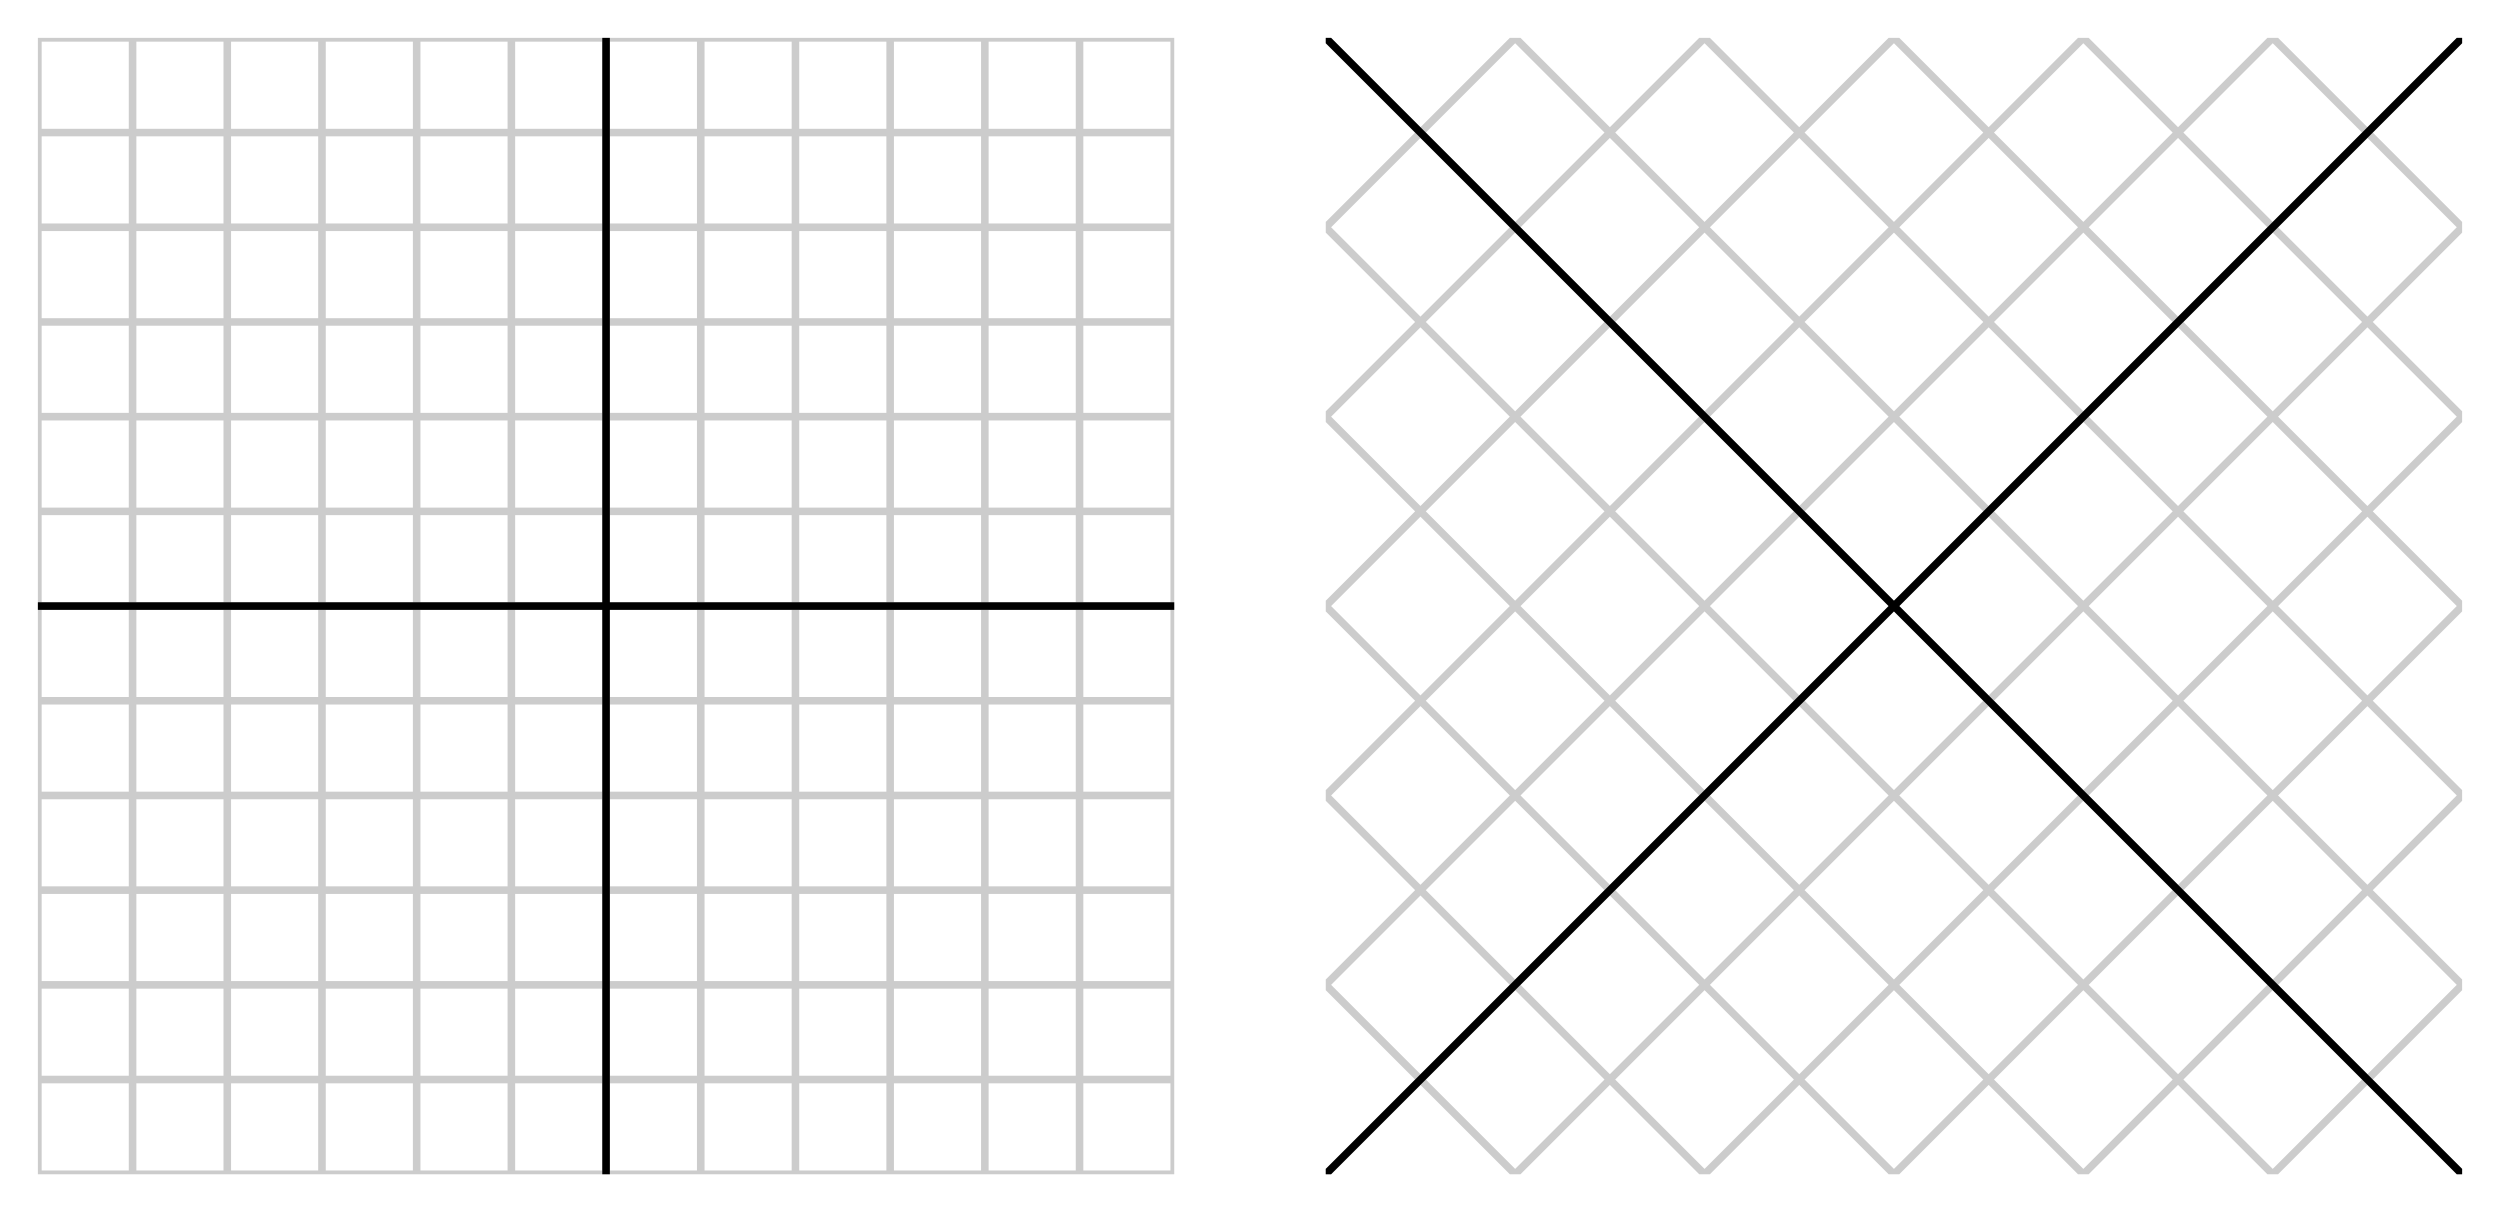
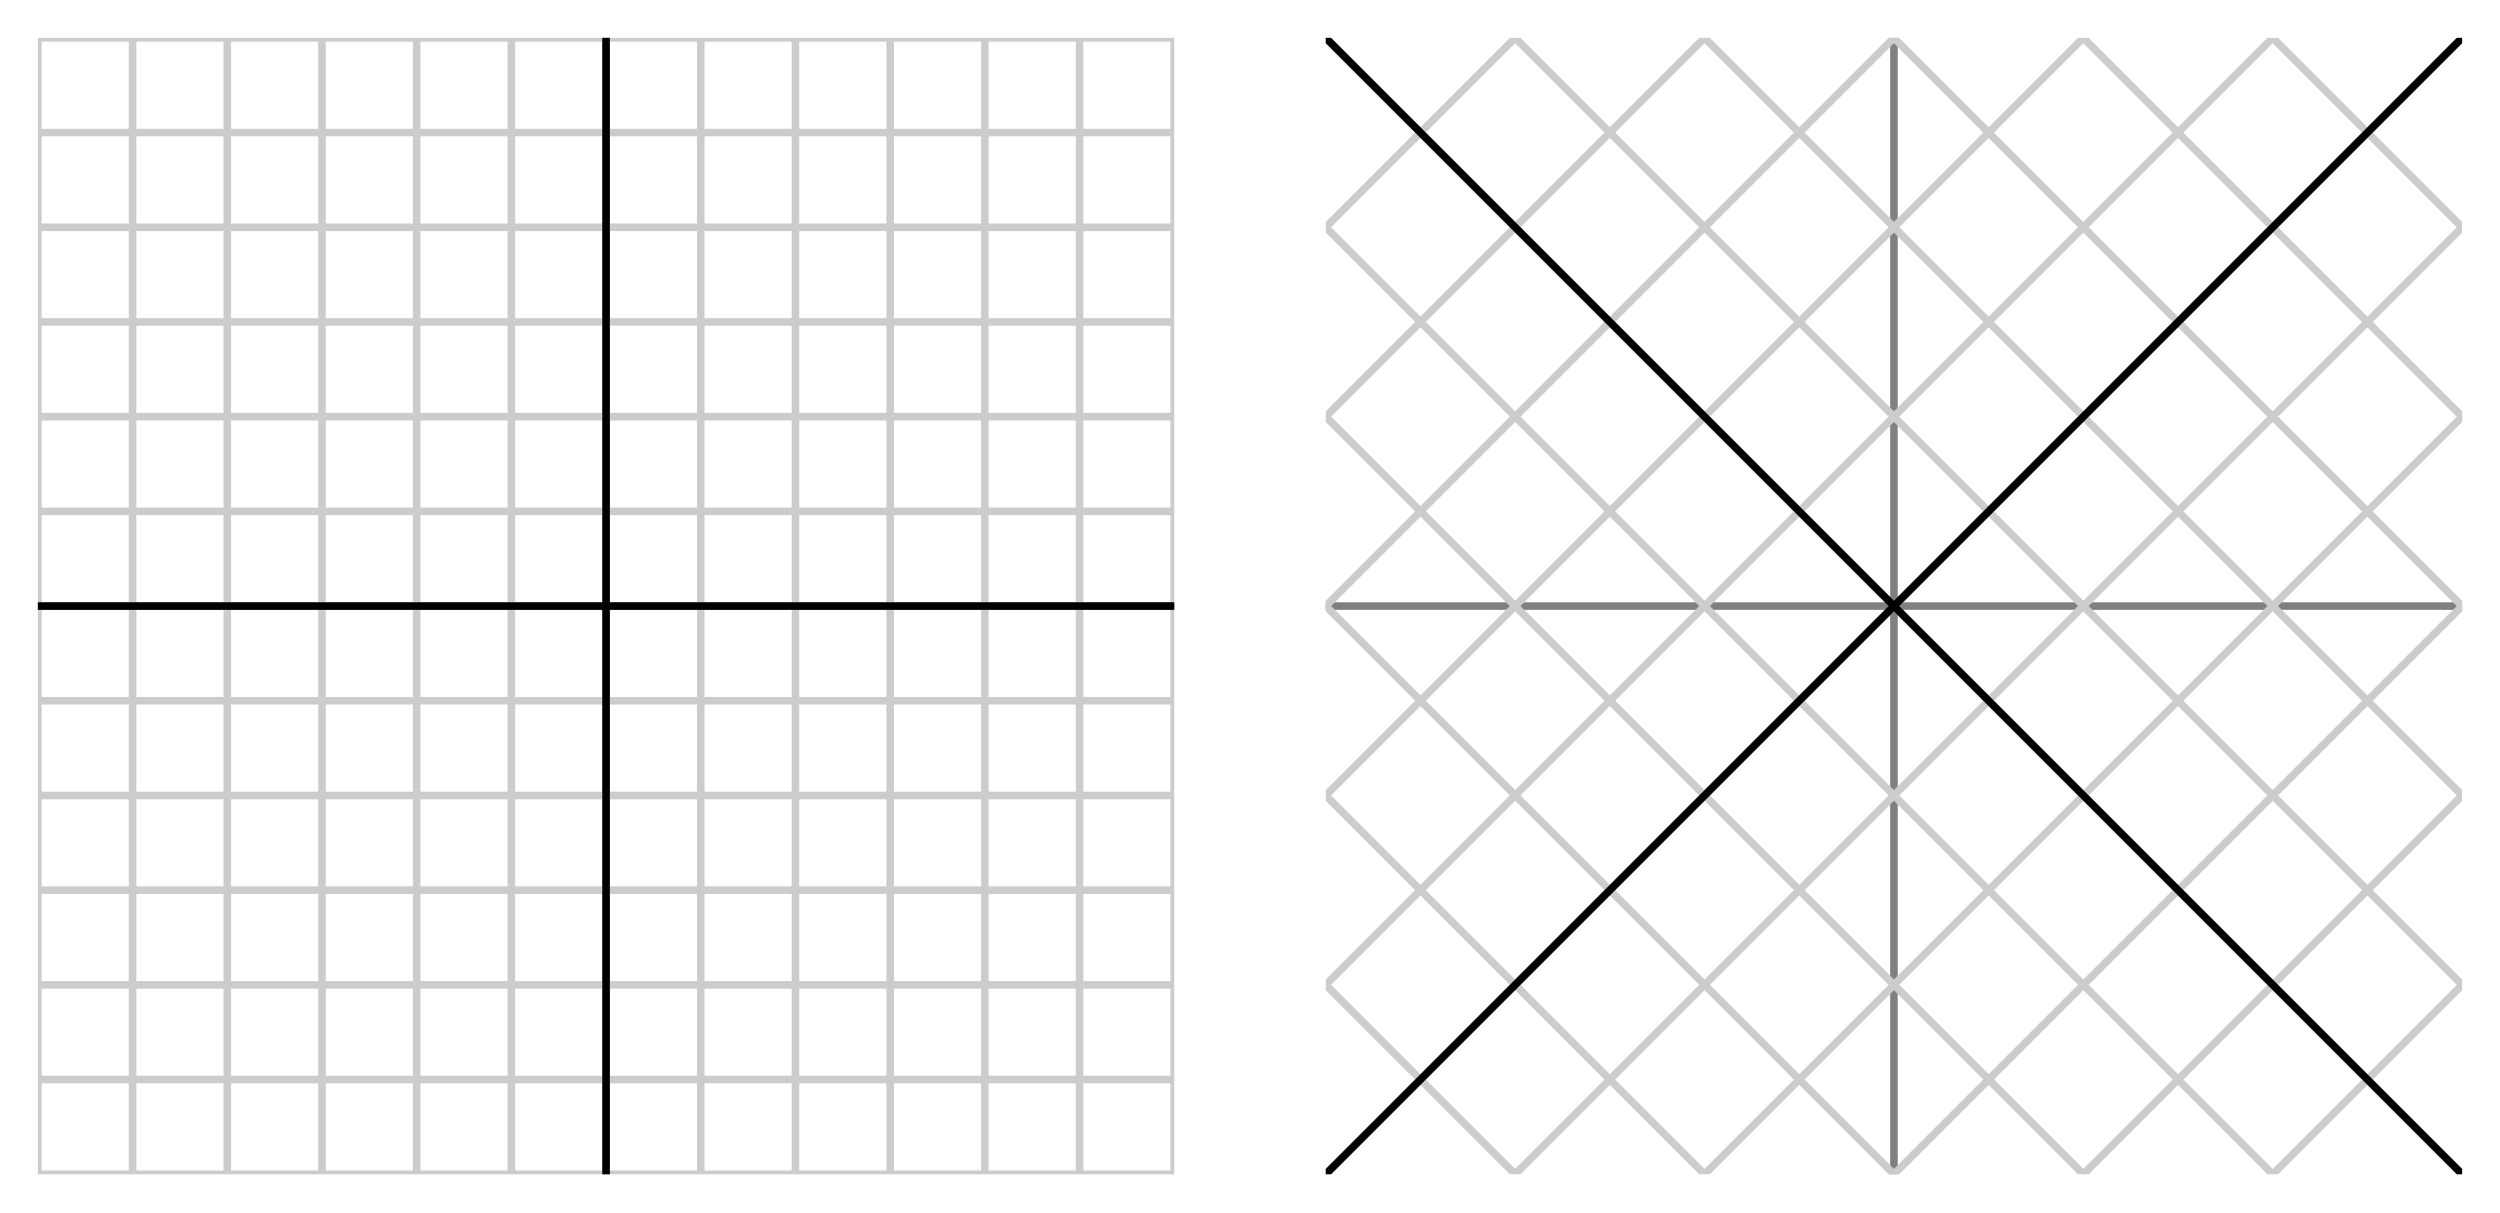
<svg xmlns="http://www.w3.org/2000/svg" width="330pt" height="160pt" viewBox="0 0 330 160" version="1.1">
  <defs>
    <clipPath id="clip1">
      <path d="M 5 5 L 155 5 L 155 155 L 5 155 Z M 5 5 " />
    </clipPath>
    <clipPath id="clip2">
      <path d="M 175 5 L 325 5 L 325 155 L 175 155 Z M 175 5 " />
    </clipPath>
  </defs>
  <g id="surface1">
+     <path style="fill:none;stroke-width:10;stroke-linecap:butt;stroke-linejoin:miter;stroke:rgb(50%,50%,50%);stroke-opacity:1;stroke-miterlimit:10;" d="M 50 800 L 1550 800 M 800 50 L 800 1550 " transform="matrix(0.1,0,0,-0.1,0,160)" />
    <g clip-path="url(#clip1)" clip-rule="nonzero">
      <path style="fill:none;stroke-width:10;stroke-linecap:butt;stroke-linejoin:miter;stroke:rgb(80.077%,80.077%,80.077%);stroke-opacity:1;stroke-miterlimit:10;" d="M -450 -450 L -450 2050 M -325 -450 L -325 2050 M -200 -450 L -200 2050 M -75 -450 L -75 2050 M 50 -450 L 50 2050 M 175 -450 L 175 2050 M 300 -450 L 300 2050 M 425 -450 L 425 2050 M 550 -450 L 550 2050 M 675 -450 L 675 2050 M 800 -450 L 800 2050 M 925 -450 L 925 2050 M 1050 -450 L 1050 2050 M 1175 -450 L 1175 2050 M 1300 -450 L 1300 2050 M 1425 -450 L 1425 2050 M 1550 -450 L 1550 2050 M 1675 -450 L 1675 2050 M 1800 -450 L 1800 2050 M 1925 -450 L 1925 2050 M 2050 -450 L 2050 2050 M -450 -450 L 2050 -450 M -450 -325 L 2050 -325 M -450 -200 L 2050 -200 M -450 -75 L 2050 -75 M -450 50 L 2050 50 M -450 175 L 2050 175 M -450 300 L 2050 300 M -450 425 L 2050 425 M -450 550 L 2050 550 M -450 675 L 2050 675 M -450 800 L 2050 800 M -450 925 L 2050 925 M -450 1050 L 2050 1050 M -450 1175 L 2050 1175 M -450 1300 L 2050 1300 M -450 1425 L 2050 1425 M -450 1550 L 2050 1550 M -450 1675 L 2050 1675 M -450 1800 L 2050 1800 M -450 1925 L 2050 1925 M -450 2050 L 2050 2050 M -450 -450 L 2050 -450 L 2050 2050 L -450 2050 Z M -450 -450 " transform="matrix(0.1,0,0,-0.1,0,160)" />
      <path style="fill:none;stroke-width:10;stroke-linecap:butt;stroke-linejoin:miter;stroke:rgb(0%,0%,0%);stroke-opacity:1;stroke-miterlimit:10;" d="M 50 800 L 1550 800 M 800 50 L 800 1550 " transform="matrix(0.1,0,0,-0.1,0,160)" />
    </g>
+     <path style="fill:none;stroke-width:10;stroke-linecap:butt;stroke-linejoin:miter;stroke:rgb(50%,50%,50%);stroke-opacity:1;stroke-miterlimit:10;" d="M 1750 800 L 3250 800 M 2500 50 L 2500 1550 " transform="matrix(0.1,0,0,-0.1,0,160)" />
    <g clip-path="url(#clip2)" clip-rule="nonzero">
      <path style="fill:none;stroke-width:10;stroke-linecap:butt;stroke-linejoin:miter;stroke:rgb(80.077%,80.077%,80.077%);stroke-opacity:1;stroke-miterlimit:10;" d="M 2500 -1700 L 0 800 M 2625 -1575 L 125 925 M 2750 -1450 L 250 1050 M 2875 -1325 L 375 1175 M 3000 -1200 L 500 1300 M 3125 -1075 L 625 1425 M 3250 -950 L 750 1550 M 3375 -825 L 875 1675 M 3500 -700 L 1000 1800 M 3625 -575 L 1125 1925 M 3750 -450 L 1250 2050 M 3875 -325 L 1375 2175 M 4000 -200 L 1500 2300 M 4125 -75 L 1625 2425 M 4250 50 L 1750 2550 M 4375 175 L 1875 2675 M 4500 300 L 2000 2800 M 4625 425 L 2125 2925 M 4750 550 L 2250 3050 M 4875 675 L 2375 3175 M 5000 800 L 2500 3300 M 2500 -1700 L 5000 800 M 2375 -1575 L 4875 925 M 2250 -1450 L 4750 1050 M 2125 -1325 L 4625 1175 M 2000 -1200 L 4500 1300 M 1875 -1075 L 4375 1425 M 1750 -950 L 4250 1550 M 1625 -825 L 4125 1675 M 1500 -700 L 4000 1800 M 1375 -575 L 3875 1925 M 1250 -450 L 3750 2050 M 1125 -325 L 3625 2175 M 1000 -200 L 3500 2300 M 875 -75 L 3375 2425 M 750 50 L 3250 2550 M 625 175 L 3125 2675 M 500 300 L 3000 2800 M 375 425 L 2875 2925 M 250 550 L 2750 3050 M 125 675 L 2625 3175 M 0 800 L 2500 3300 M 2500 -1700 L 5000 800 L 2500 3300 L 0 800 Z M 2500 -1700 " transform="matrix(0.1,0,0,-0.1,0,160)" />
      <path style="fill:none;stroke-width:10;stroke-linecap:butt;stroke-linejoin:miter;stroke:rgb(0%,0%,0%);stroke-opacity:1;stroke-miterlimit:10;" d="M 1750 50 L 3250 1550 M 3250 50 L 1750 1550 " transform="matrix(0.1,0,0,-0.1,0,160)" />
    </g>
  </g>
</svg>
